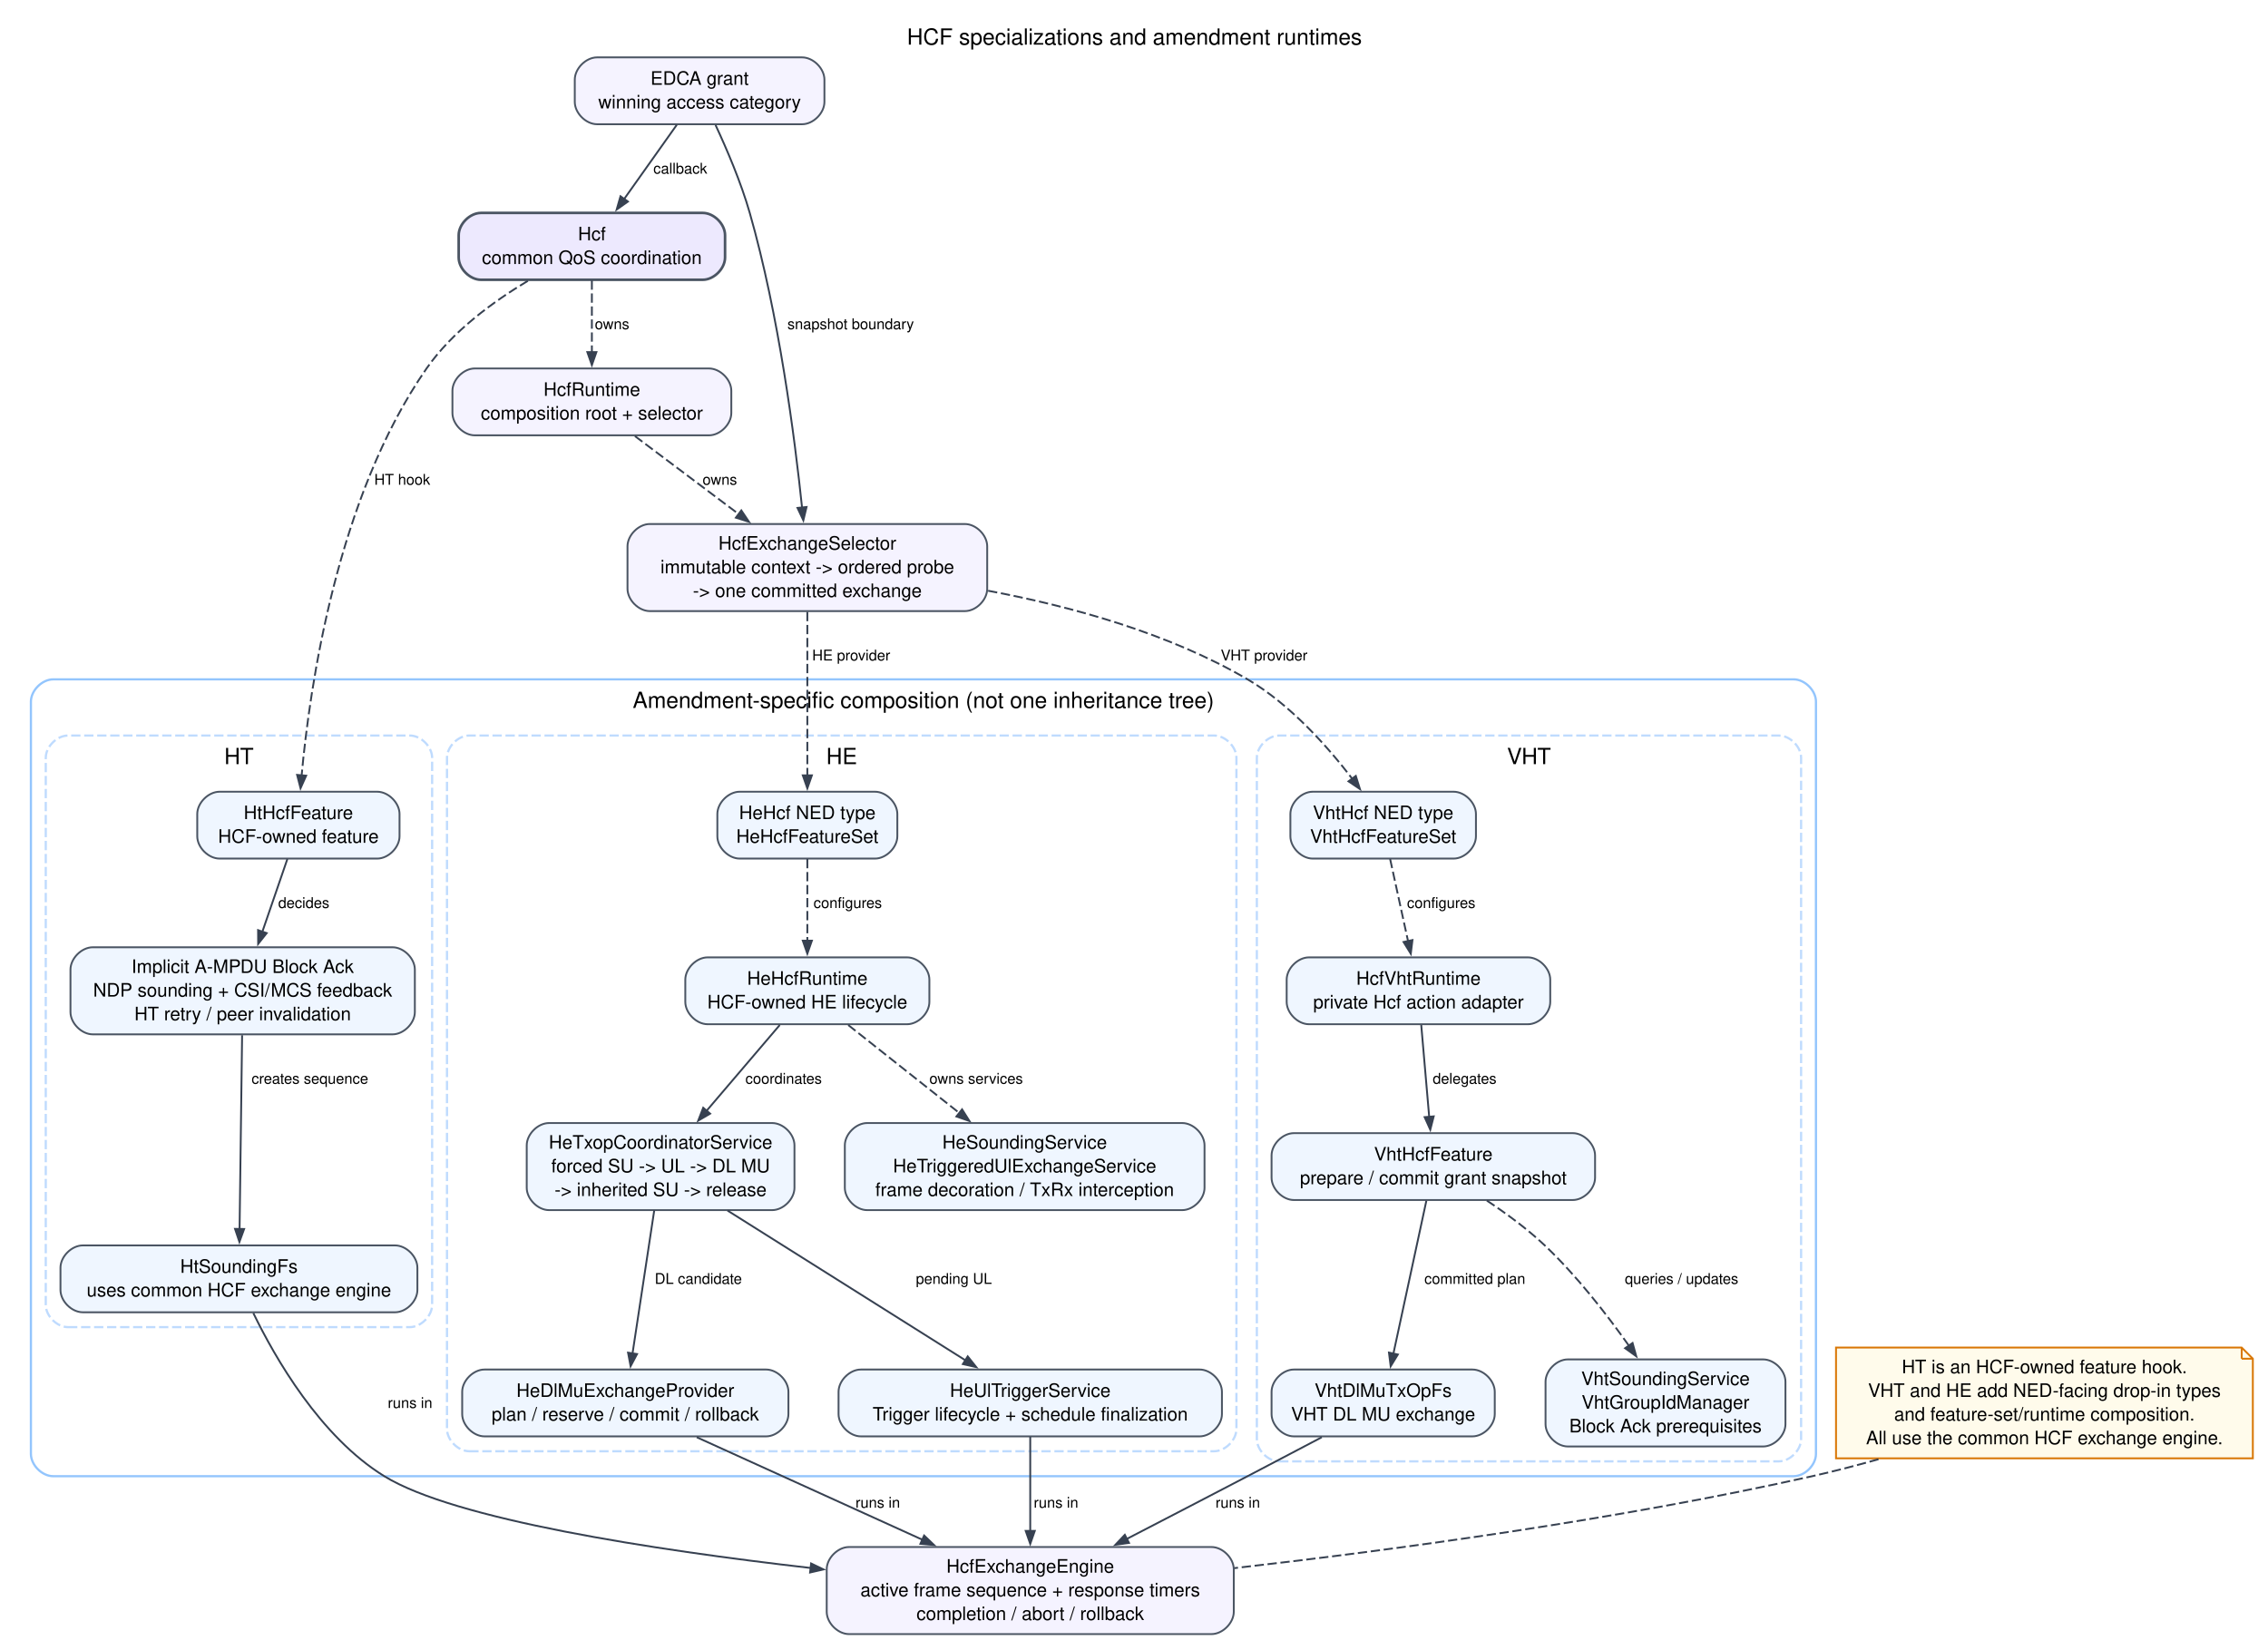
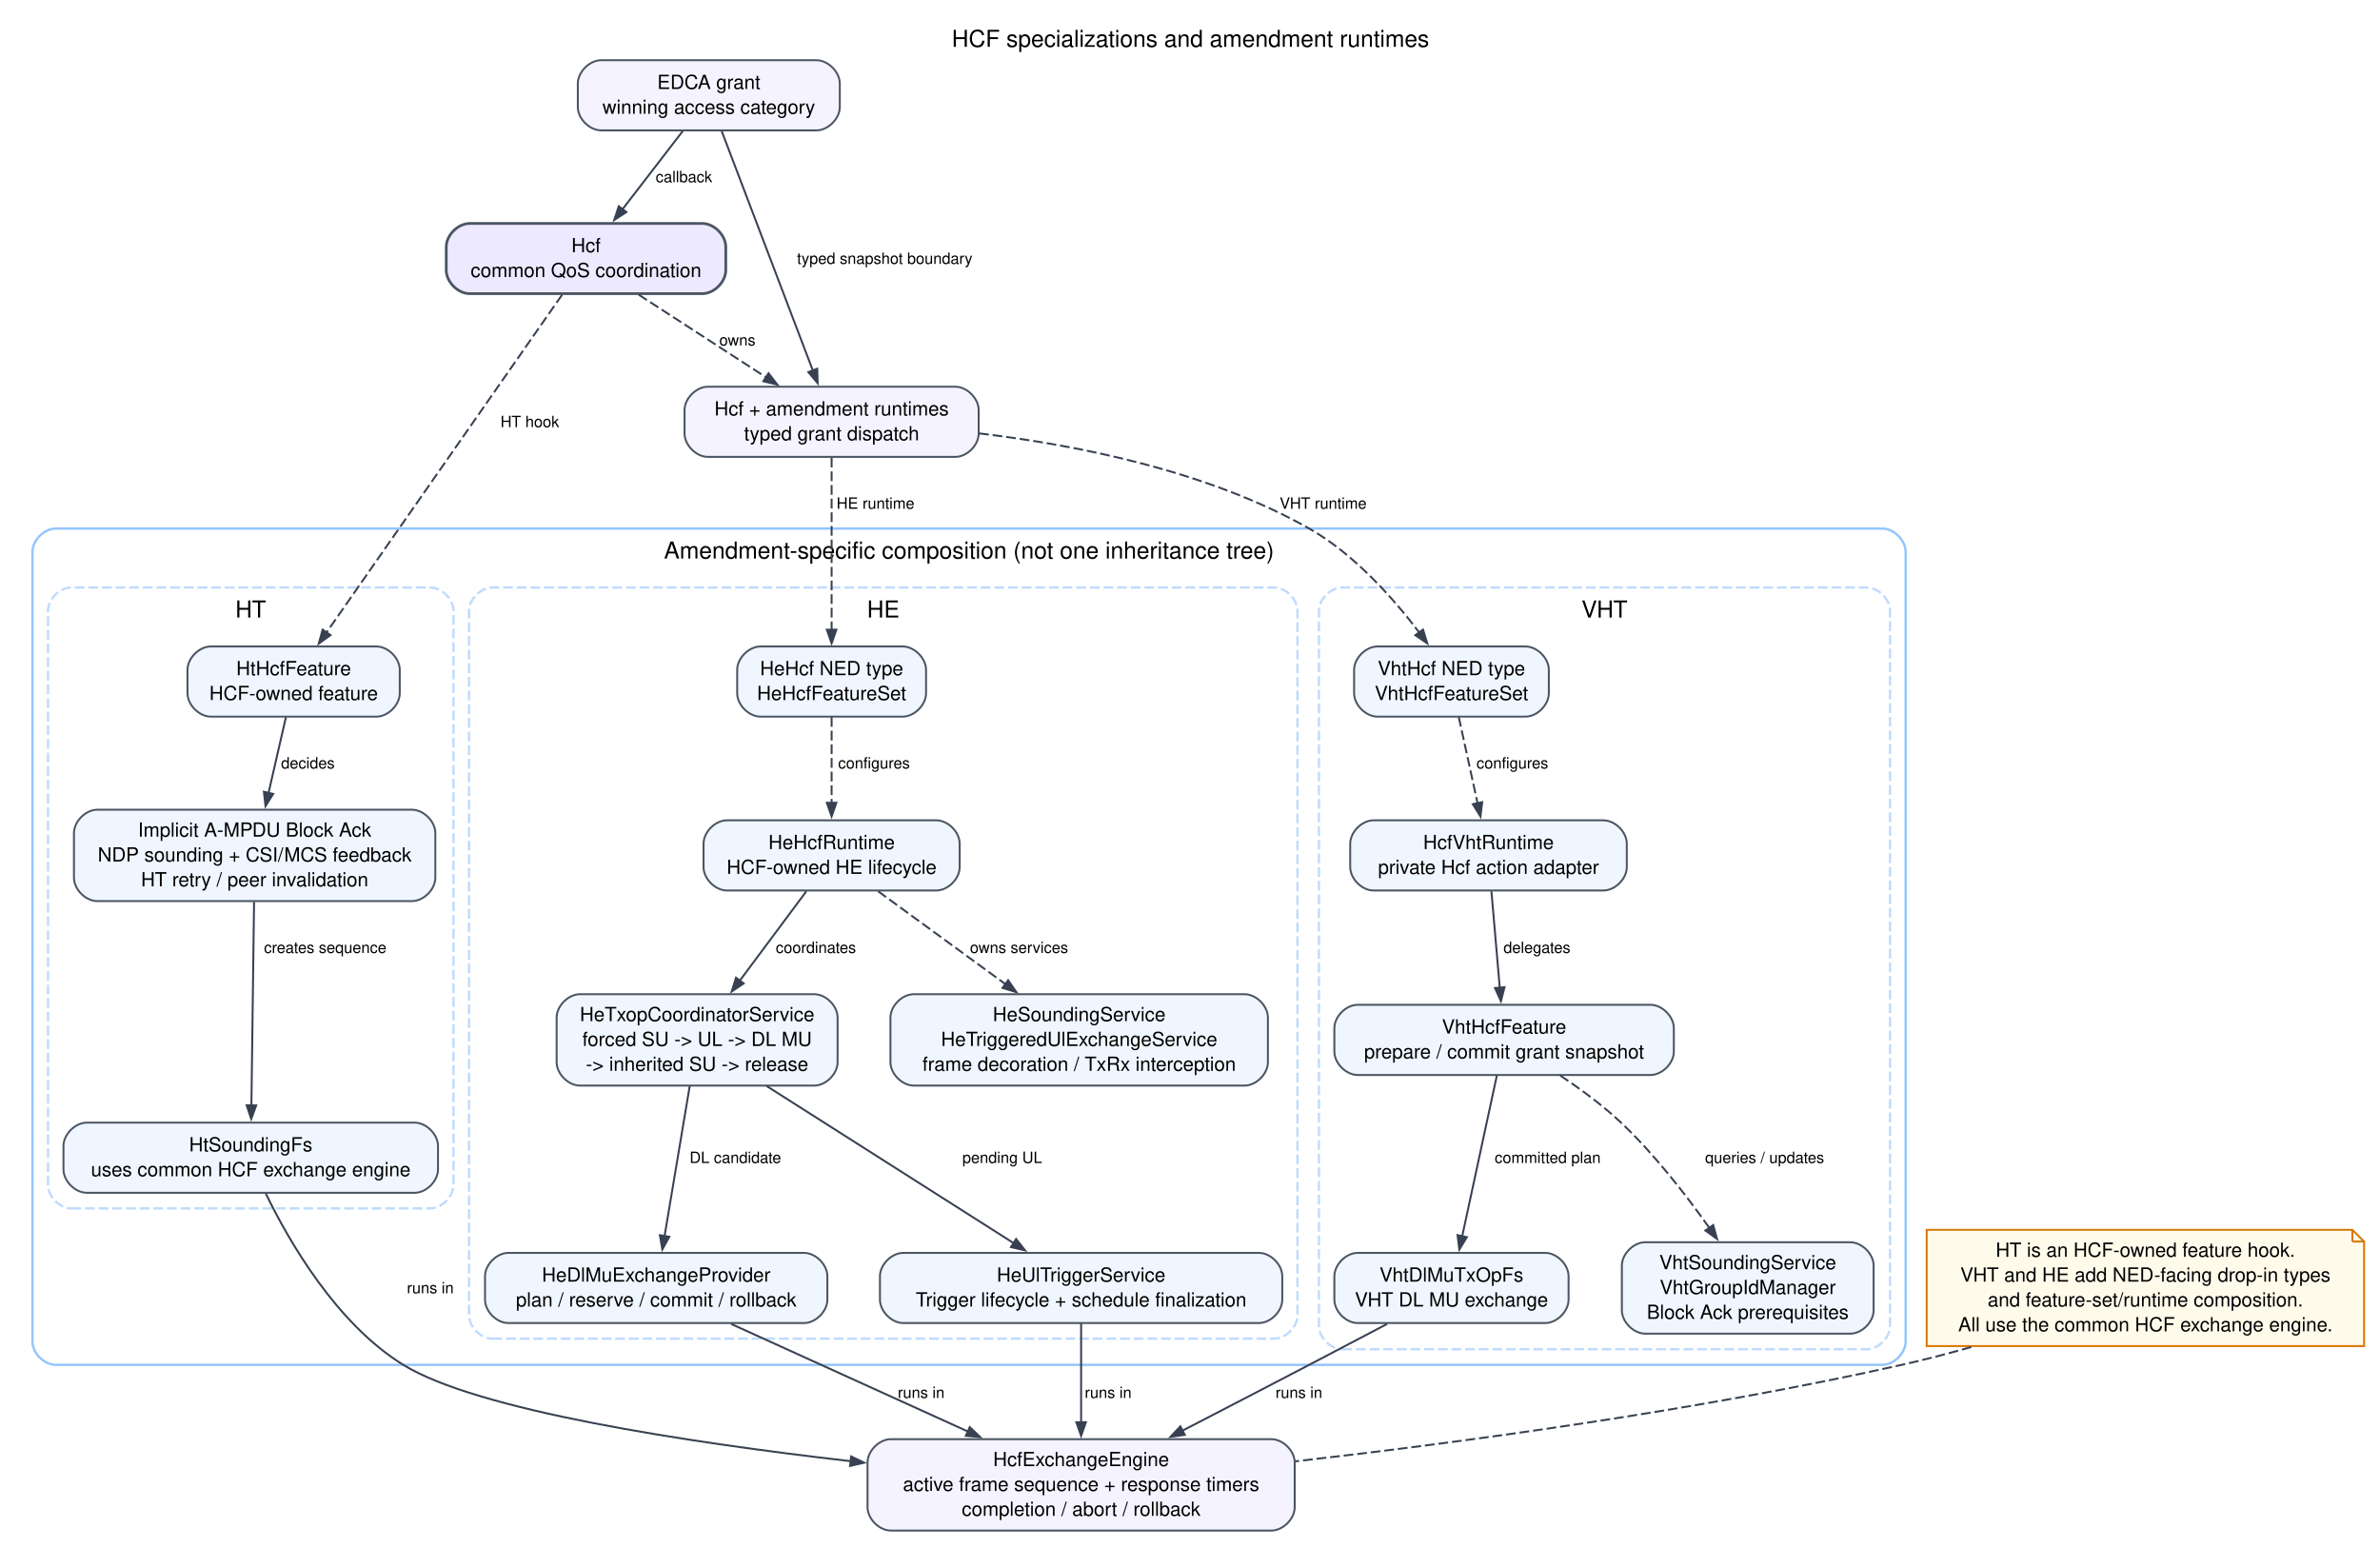
- <svg xmlns="http://www.w3.org/2000/svg" width="1221pt" height="888pt" viewBox="0.00 0.00 1221.00 888.00">
-   <g id="graph0" class="graph" transform="scale(1 1) rotate(0) translate(8.64 879.84)">
-     <text xml:space="preserve" text-anchor="middle" x="602.1" y="-855.8" font-family="Helvetica,sans-Serif" font-size="12.00">HCF specializations and amendment runtimes</text>
+ <svg xmlns="http://www.w3.org/2000/svg" width="1221pt" height="794pt" viewBox="0.00 0.00 1221.00 794.00">
+   <g id="graph0" class="graph" transform="scale(1 1) rotate(0) translate(8.64 785.2)">
+     <text xml:space="preserve" text-anchor="middle" x="602.1" y="-761.16" font-family="Helvetica,sans-Serif" font-size="12.00">HCF specializations and amendment runtimes</text>
    <g id="clust1" class="cluster">
      <path fill="none" stroke="#93c5fd" stroke-width="1.2" d="M20,-85.02C20,-85.02 957,-85.02 957,-85.02 963,-85.02 969,-91.02 969,-97.02 969,-97.02 969,-502.06 969,-502.06 969,-508.06 963,-514.06 957,-514.06 957,-514.06 20,-514.06 20,-514.06 14,-514.06 8,-508.06 8,-502.06 8,-502.06 8,-97.01 8,-97.01 8,-91.01 14,-85.02 20,-85.02" />
      <text xml:space="preserve" text-anchor="middle" x="488.5" y="-498.66" font-family="Helvetica,sans-Serif" font-size="12.00">Amendment-specific composition (not one inheritance tree)</text>
    </g>
    <g id="clust2" class="cluster">
      <path fill="none" stroke="#bfdbfe" stroke-width="1.2" stroke-dasharray="5,2" d="M28,-165.28C28,-165.28 212,-165.28 212,-165.28 218,-165.28 224,-171.28 224,-177.28 224,-177.28 224,-471.81 224,-471.81 224,-477.81 218,-483.81 212,-483.81 212,-483.81 28,-483.81 28,-483.81 22,-483.81 16,-477.81 16,-471.81 16,-471.81 16,-177.28 16,-177.28 16,-171.28 22,-165.28 28,-165.28" />
      <text xml:space="preserve" text-anchor="middle" x="120" y="-468.41" font-family="Helvetica,sans-Serif" font-size="12.00">HT</text>
    </g>
    <g id="clust3" class="cluster">
      <path fill="none" stroke="#bfdbfe" stroke-width="1.2" stroke-dasharray="5,2" d="M680,-93.02C680,-93.02 949,-93.02 949,-93.02 955,-93.02 961,-99.02 961,-105.02 961,-105.02 961,-471.81 961,-471.81 961,-477.81 955,-483.81 949,-483.81 949,-483.81 680,-483.81 680,-483.81 674,-483.81 668,-477.81 668,-471.81 668,-471.81 668,-105.02 668,-105.02 668,-99.02 674,-93.02 680,-93.02" />
      <text xml:space="preserve" text-anchor="middle" x="814.5" y="-468.41" font-family="Helvetica,sans-Serif" font-size="12.00">VHT</text>
    </g>
    <g id="clust4" class="cluster">
      <path fill="none" stroke="#bfdbfe" stroke-width="1.2" stroke-dasharray="5,2" d="M244,-98.46C244,-98.46 645,-98.46 645,-98.46 651,-98.46 657,-104.46 657,-110.46 657,-110.46 657,-471.81 657,-471.81 657,-477.81 651,-483.81 645,-483.81 645,-483.81 244,-483.81 244,-483.81 238,-483.81 232,-477.81 232,-471.81 232,-471.81 232,-110.46 232,-110.46 232,-104.46 238,-98.46 244,-98.46" />
      <text xml:space="preserve" text-anchor="middle" x="444.5" y="-468.41" font-family="Helvetica,sans-Serif" font-size="12.00">HE</text>
    </g>
    <g id="node1" class="node">
-       <path fill="#f5f3ff" stroke="#4b5563" d="M423.2,-848.95C423.2,-848.95 312.8,-848.95 312.8,-848.95 306.8,-848.95 300.8,-842.95 300.8,-836.95 300.8,-836.95 300.8,-824.95 300.8,-824.95 300.8,-818.95 306.8,-812.95 312.8,-812.95 312.8,-812.95 423.2,-812.95 423.2,-812.95 429.2,-812.95 435.2,-818.95 435.2,-824.95 435.2,-824.95 435.2,-836.95 435.2,-836.95 435.2,-842.95 429.2,-848.95 423.2,-848.95" />
-       <text xml:space="preserve" text-anchor="middle" x="368" y="-834.2" font-family="Helvetica,sans-Serif" font-size="10.00">EDCA grant</text>
-       <text xml:space="preserve" text-anchor="middle" x="368" y="-821.45" font-family="Helvetica,sans-Serif" font-size="10.00">winning access category</text>
+       <path fill="#f5f3ff" stroke="#4b5563" d="M410.2,-754.31C410.2,-754.31 299.8,-754.31 299.8,-754.31 293.8,-754.31 287.8,-748.31 287.8,-742.31 287.8,-742.31 287.8,-730.31 287.8,-730.31 287.8,-724.31 293.8,-718.31 299.8,-718.31 299.8,-718.31 410.2,-718.31 410.2,-718.31 416.2,-718.31 422.2,-724.31 422.2,-730.31 422.2,-730.31 422.2,-742.31 422.2,-742.31 422.2,-748.31 416.2,-754.31 410.2,-754.31" />
+       <text xml:space="preserve" text-anchor="middle" x="355" y="-739.56" font-family="Helvetica,sans-Serif" font-size="10.00">EDCA grant</text>
+       <text xml:space="preserve" text-anchor="middle" x="355" y="-726.81" font-family="Helvetica,sans-Serif" font-size="10.00">winning access category</text>
    </g>
    <g id="node2" class="node">
-       <path fill="#ede9fe" stroke="#4b5563" stroke-width="1.4" d="M369.7,-765.2C369.7,-765.2 250.3,-765.2 250.3,-765.2 244.3,-765.2 238.3,-759.2 238.3,-753.2 238.3,-753.2 238.3,-741.2 238.3,-741.2 238.3,-735.2 244.3,-729.2 250.3,-729.2 250.3,-729.2 369.7,-729.2 369.7,-729.2 375.7,-729.2 381.7,-735.2 381.7,-741.2 381.7,-741.2 381.7,-753.2 381.7,-753.2 381.7,-759.2 375.7,-765.2 369.7,-765.2" />
-       <text xml:space="preserve" text-anchor="middle" x="310" y="-750.45" font-family="Helvetica,sans-Serif" font-size="10.00">Hcf</text>
-       <text xml:space="preserve" text-anchor="middle" x="310" y="-737.7" font-family="Helvetica,sans-Serif" font-size="10.00">common QoS coordination</text>
+       <path fill="#ede9fe" stroke="#4b5563" stroke-width="1.4" d="M351.7,-670.56C351.7,-670.56 232.3,-670.56 232.3,-670.56 226.3,-670.56 220.3,-664.56 220.3,-658.56 220.3,-658.56 220.3,-646.56 220.3,-646.56 220.3,-640.56 226.3,-634.56 232.3,-634.56 232.3,-634.56 351.7,-634.56 351.7,-634.56 357.7,-634.56 363.7,-640.56 363.7,-646.56 363.7,-646.56 363.7,-658.56 363.7,-658.56 363.7,-664.56 357.7,-670.56 351.7,-670.56" />
+       <text xml:space="preserve" text-anchor="middle" x="292" y="-655.81" font-family="Helvetica,sans-Serif" font-size="10.00">Hcf</text>
+       <text xml:space="preserve" text-anchor="middle" x="292" y="-643.06" font-family="Helvetica,sans-Serif" font-size="10.00">common QoS coordination</text>
    </g>
    <g id="edge1" class="edge">
-       <path fill="none" stroke="#374151" d="M355.7,-812.61C347.45,-800.99 336.47,-785.51 327.34,-772.63" />
-       <polygon fill="#374151" stroke="#374151" points="329.41,-771.32 323.36,-767.03 325.41,-774.16 329.41,-771.32" />
-       <text xml:space="preserve" text-anchor="middle" x="357.61" y="-786.35" font-family="Helvetica,sans-Serif" font-size="8.00">callback</text>
-     </g>
-     <g id="node4" class="node">
-       <path fill="#f5f3ff" stroke="#4b5563" d="M510.83,-597.7C510.83,-597.7 341.18,-597.7 341.18,-597.7 335.18,-597.7 329.18,-591.7 329.18,-585.7 329.18,-585.7 329.18,-562.81 329.18,-562.81 329.18,-556.81 335.18,-550.81 341.18,-550.81 341.18,-550.81 510.83,-550.81 510.83,-550.81 516.83,-550.81 522.83,-556.81 522.83,-562.81 522.83,-562.81 522.83,-585.7 522.83,-585.7 522.83,-591.7 516.83,-597.7 510.83,-597.7" />
-       <text xml:space="preserve" text-anchor="middle" x="426" y="-583.88" font-family="Helvetica,sans-Serif" font-size="10.00">HcfExchangeSelector</text>
-       <text xml:space="preserve" text-anchor="middle" x="426" y="-571.13" font-family="Helvetica,sans-Serif" font-size="10.00">immutable context -&gt; ordered probe</text>
-       <text xml:space="preserve" text-anchor="middle" x="426" y="-558.38" font-family="Helvetica,sans-Serif" font-size="10.00">-&gt; one committed exchange</text>
-     </g>
-     <g id="edge4" class="edge">
-       <path fill="none" stroke="#374151" d="M376.59,-812.49C382.57,-799.68 390.28,-781.71 395,-765.2 410.67,-710.39 419.22,-644.28 423.18,-606.27" />
-       <polygon fill="#374151" stroke="#374151" points="425.58,-606.86 423.85,-599.65 420.71,-606.37 425.58,-606.86" />
-       <text xml:space="preserve" text-anchor="middle" x="449.33" y="-702.6" font-family="Helvetica,sans-Serif" font-size="8.00">snapshot boundary</text>
+       <path fill="none" stroke="#374151" d="M341.64,-717.97C332.6,-706.24 320.53,-690.58 310.56,-677.64" />
+       <polygon fill="#374151" stroke="#374151" points="312.7,-676.4 306.48,-672.35 308.81,-679.39 312.7,-676.4" />
+       <text xml:space="preserve" text-anchor="middle" x="342.26" y="-691.71" font-family="Helvetica,sans-Serif" font-size="8.00">callback</text>
    </g>
    <g id="node3" class="node">
-       <path fill="#f5f3ff" stroke="#4b5563" d="M373.07,-681.45C373.07,-681.45 246.93,-681.45 246.93,-681.45 240.93,-681.45 234.93,-675.45 234.93,-669.45 234.93,-669.45 234.93,-657.45 234.93,-657.45 234.93,-651.45 240.93,-645.45 246.93,-645.45 246.93,-645.45 373.07,-645.45 373.07,-645.45 379.07,-645.45 385.07,-651.45 385.07,-657.45 385.07,-657.45 385.07,-669.45 385.07,-669.45 385.07,-675.45 379.07,-681.45 373.07,-681.45" />
-       <text xml:space="preserve" text-anchor="middle" x="310" y="-666.7" font-family="Helvetica,sans-Serif" font-size="10.00">HcfRuntime</text>
-       <text xml:space="preserve" text-anchor="middle" x="310" y="-653.95" font-family="Helvetica,sans-Serif" font-size="10.00">composition root + selector</text>
+       <path fill="#f5f3ff" stroke="#4b5563" d="M481.45,-586.81C481.45,-586.81 354.55,-586.81 354.55,-586.81 348.55,-586.81 342.55,-580.81 342.55,-574.81 342.55,-574.81 342.55,-562.81 342.55,-562.81 342.55,-556.81 348.55,-550.81 354.55,-550.81 354.55,-550.81 481.45,-550.81 481.45,-550.81 487.45,-550.81 493.45,-556.81 493.45,-562.81 493.45,-562.81 493.45,-574.81 493.45,-574.81 493.45,-580.81 487.45,-586.81 481.45,-586.81" />
+       <text xml:space="preserve" text-anchor="middle" x="418" y="-572.06" font-family="Helvetica,sans-Serif" font-size="10.00">Hcf + amendment runtimes</text>
+       <text xml:space="preserve" text-anchor="middle" x="418" y="-559.31" font-family="Helvetica,sans-Serif" font-size="10.00">typed grant dispatch</text>
+     </g>
+     <g id="edge3" class="edge">
+       <path fill="none" stroke="#374151" d="M361.62,-717.91C372.82,-688.48 395.55,-628.79 408.47,-594.86" />
+       <polygon fill="#374151" stroke="#374151" points="410.63,-596.05 410.83,-588.64 406.05,-594.31 410.63,-596.05" />
+       <text xml:space="preserve" text-anchor="middle" x="445.26" y="-649.83" font-family="Helvetica,sans-Serif" font-size="8.00">typed snapshot boundary</text>
    </g>
    <g id="edge2" class="edge">
-       <path fill="none" stroke="#374151" stroke-dasharray="5,2" d="M310,-728.86C310,-717.59 310,-702.7 310,-690.07" />
-       <polygon fill="#374151" stroke="#374151" points="312.45,-690.28 310,-683.28 307.55,-690.28 312.45,-690.28" />
-       <text xml:space="preserve" text-anchor="middle" x="320.88" y="-702.6" font-family="Helvetica,sans-Serif" font-size="8.00">owns</text>
-     </g>
-     <g id="node6" class="node">
-       <path fill="#eff6ff" stroke="#4b5563" d="M194.45,-453.56C194.45,-453.56 109.55,-453.56 109.55,-453.56 103.55,-453.56 97.55,-447.56 97.55,-441.56 97.55,-441.56 97.55,-429.56 97.55,-429.56 97.55,-423.56 103.55,-417.56 109.55,-417.56 109.55,-417.56 194.45,-417.56 194.45,-417.56 200.45,-417.56 206.45,-423.56 206.45,-429.56 206.45,-429.56 206.45,-441.56 206.45,-441.56 206.45,-447.56 200.45,-453.56 194.45,-453.56" />
-       <text xml:space="preserve" text-anchor="middle" x="152" y="-438.81" font-family="Helvetica,sans-Serif" font-size="10.00">HtHcfFeature</text>
-       <text xml:space="preserve" text-anchor="middle" x="152" y="-426.06" font-family="Helvetica,sans-Serif" font-size="10.00">HCF-owned feature</text>
-     </g>
-     <g id="edge16" class="edge">
-       <path fill="none" stroke="#374151" stroke-dasharray="5,2" d="M275.54,-728.62C256.88,-717.46 234.87,-701.36 221,-681.45 172.75,-612.15 158.08,-509.78 153.75,-462.38" />
-       <polygon fill="#374151" stroke="#374151" points="156.19,-462.2 153.16,-455.43 151.31,-462.62 156.19,-462.2" />
-       <text xml:space="preserve" text-anchor="middle" x="207.9" y="-618.85" font-family="Helvetica,sans-Serif" font-size="8.00">HT hook</text>
-     </g>
-     <g id="edge3" class="edge">
-       <path fill="none" stroke="#374151" stroke-dasharray="5,2" d="M333.2,-645.01C349.21,-632.97 370.85,-616.71 389.2,-602.92" />
-       <polygon fill="#374151" stroke="#374151" points="390.46,-605.03 394.59,-598.87 387.52,-601.12 390.46,-605.03" />
-       <text xml:space="preserve" text-anchor="middle" x="378.88" y="-618.85" font-family="Helvetica,sans-Serif" font-size="8.00">owns</text>
-     </g>
-     <g id="node9" class="node">
+       <path fill="none" stroke="#374151" stroke-dasharray="5,2" d="M319.03,-634.02C338.18,-621.6 363.99,-604.85 384.45,-591.58" />
+       <polygon fill="#374151" stroke="#374151" points="385.64,-593.73 390.18,-587.86 382.97,-589.62 385.64,-593.73" />
+       <text xml:space="preserve" text-anchor="middle" x="369.65" y="-607.96" font-family="Helvetica,sans-Serif" font-size="8.00">owns</text>
+     </g>
+     <g id="node5" class="node">
+       <path fill="#eff6ff" stroke="#4b5563" d="M184.45,-453.56C184.45,-453.56 99.55,-453.56 99.55,-453.56 93.55,-453.56 87.55,-447.56 87.55,-441.56 87.55,-441.56 87.55,-429.56 87.55,-429.56 87.55,-423.56 93.55,-417.56 99.55,-417.56 99.55,-417.56 184.45,-417.56 184.45,-417.56 190.45,-417.56 196.45,-423.56 196.45,-429.56 196.45,-429.56 196.45,-441.56 196.45,-441.56 196.45,-447.56 190.45,-453.56 184.45,-453.56" />
+       <text xml:space="preserve" text-anchor="middle" x="142" y="-438.81" font-family="Helvetica,sans-Serif" font-size="10.00">HtHcfFeature</text>
+       <text xml:space="preserve" text-anchor="middle" x="142" y="-426.06" font-family="Helvetica,sans-Serif" font-size="10.00">HCF-owned feature</text>
+     </g>
+     <g id="edge15" class="edge">
+       <path fill="none" stroke="#374151" stroke-dasharray="5,2" d="M279.72,-633.97C252.95,-595.59 189.26,-504.29 158.79,-460.63" />
+       <polygon fill="#374151" stroke="#374151" points="160.91,-459.38 154.89,-455.04 156.89,-462.18 160.91,-459.38" />
+       <text xml:space="preserve" text-anchor="middle" x="263.16" y="-566.08" font-family="Helvetica,sans-Serif" font-size="8.00">HT hook</text>
+     </g>
+     <g id="node8" class="node">
      <path fill="#eff6ff" stroke="#4b5563" d="M773.95,-453.56C773.95,-453.56 698.05,-453.56 698.05,-453.56 692.05,-453.56 686.05,-447.56 686.05,-441.56 686.05,-441.56 686.05,-429.56 686.05,-429.56 686.05,-423.56 692.05,-417.56 698.05,-417.56 698.05,-417.56 773.95,-417.56 773.95,-417.56 779.95,-417.56 785.95,-423.56 785.95,-429.56 785.95,-429.56 785.95,-441.56 785.95,-441.56 785.95,-447.56 779.95,-453.56 773.95,-453.56" />
      <text xml:space="preserve" text-anchor="middle" x="736" y="-438.81" font-family="Helvetica,sans-Serif" font-size="10.00">VhtHcf NED type</text>
      <text xml:space="preserve" text-anchor="middle" x="736" y="-426.06" font-family="Helvetica,sans-Serif" font-size="10.00">VhtHcfFeatureSet</text>
    </g>
+     <g id="edge16" class="edge">
+       <path fill="none" stroke="#374151" stroke-dasharray="5,2" d="M493.68,-562.87C544.34,-556.85 611,-543.53 663,-514.06 686.14,-500.95 706.33,-478.09 719.58,-460.58" />
+       <polygon fill="#374151" stroke="#374151" points="721.4,-462.24 723.58,-455.15 717.45,-459.33 721.4,-462.24" />
+       <text xml:space="preserve" text-anchor="middle" x="670.16" y="-524.21" font-family="Helvetica,sans-Serif" font-size="8.00">VHT runtime</text>
+     </g>
+     <g id="node13" class="node">
+       <path fill="#eff6ff" stroke="#4b5563" d="M454.45,-453.56C454.45,-453.56 381.55,-453.56 381.55,-453.56 375.55,-453.56 369.55,-447.56 369.55,-441.56 369.55,-441.56 369.55,-429.56 369.55,-429.56 369.55,-423.56 375.55,-417.56 381.55,-417.56 381.55,-417.56 454.45,-417.56 454.45,-417.56 460.45,-417.56 466.45,-423.56 466.45,-429.56 466.45,-429.56 466.45,-441.56 466.45,-441.56 466.45,-447.56 460.45,-453.56 454.45,-453.56" />
+       <text xml:space="preserve" text-anchor="middle" x="418" y="-438.81" font-family="Helvetica,sans-Serif" font-size="10.00">HeHcf NED type</text>
+       <text xml:space="preserve" text-anchor="middle" x="418" y="-426.06" font-family="Helvetica,sans-Serif" font-size="10.00">HeHcfFeatureSet</text>
+     </g>
    <g id="edge17" class="edge">
-       <path fill="none" stroke="#374151" stroke-dasharray="5,2" d="M523.32,-561.77C568.14,-553.35 620.65,-538.88 663,-514.06 685.95,-500.61 706.16,-477.8 719.47,-460.39" />
-       <polygon fill="#374151" stroke="#374151" points="721.27,-462.07 723.49,-455 717.34,-459.15 721.27,-462.07" />
-       <text xml:space="preserve" text-anchor="middle" x="671.89" y="-524.21" font-family="Helvetica,sans-Serif" font-size="8.00">VHT provider</text>
-     </g>
-     <g id="node14" class="node">
-       <path fill="#eff6ff" stroke="#4b5563" d="M462.45,-453.56C462.45,-453.56 389.55,-453.56 389.55,-453.56 383.55,-453.56 377.55,-447.56 377.55,-441.56 377.55,-441.56 377.55,-429.56 377.55,-429.56 377.55,-423.56 383.55,-417.56 389.55,-417.56 389.55,-417.56 462.45,-417.56 462.45,-417.56 468.45,-417.56 474.45,-423.56 474.45,-429.56 474.45,-429.56 474.45,-441.56 474.45,-441.56 474.45,-447.56 468.45,-453.56 462.45,-453.56" />
-       <text xml:space="preserve" text-anchor="middle" x="426" y="-438.81" font-family="Helvetica,sans-Serif" font-size="10.00">HeHcf NED type</text>
-       <text xml:space="preserve" text-anchor="middle" x="426" y="-426.06" font-family="Helvetica,sans-Serif" font-size="10.00">HeHcfFeatureSet</text>
-     </g>
-     <g id="edge18" class="edge">
-       <path fill="none" stroke="#374151" stroke-dasharray="5,2" d="M426,-550.38C426,-526.04 426,-487.62 426,-462.25" />
-       <polygon fill="#374151" stroke="#374151" points="428.45,-462.38 426,-455.38 423.55,-462.39 428.45,-462.38" />
-       <text xml:space="preserve" text-anchor="middle" x="449.62" y="-524.21" font-family="Helvetica,sans-Serif" font-size="8.00">HE provider</text>
-     </g>
-     <g id="node5" class="node">
+       <path fill="none" stroke="#374151" stroke-dasharray="5,2" d="M418,-550.38C418,-527.7 418,-487.91 418,-461.89" />
+       <polygon fill="#374151" stroke="#374151" points="420.45,-462.16 418,-455.16 415.55,-462.16 420.45,-462.16" />
+       <text xml:space="preserve" text-anchor="middle" x="440.5" y="-524.21" font-family="Helvetica,sans-Serif" font-size="8.00">HE runtime</text>
+     </g>
+     <g id="node4" class="node">
      <path fill="#f5f3ff" stroke="#4b5563" d="M643.58,-46.89C643.58,-46.89 448.43,-46.89 448.43,-46.89 442.43,-46.89 436.43,-40.89 436.43,-34.89 436.43,-34.89 436.43,-12 436.43,-12 436.43,-6 442.43,0 448.43,0 448.43,0 643.58,0 643.58,0 649.58,0 655.58,-6 655.58,-12 655.58,-12 655.58,-34.89 655.58,-34.89 655.58,-40.89 649.58,-46.89 643.58,-46.89" />
      <text xml:space="preserve" text-anchor="middle" x="546" y="-33.07" font-family="Helvetica,sans-Serif" font-size="10.00">HcfExchangeEngine</text>
      <text xml:space="preserve" text-anchor="middle" x="546" y="-20.32" font-family="Helvetica,sans-Serif" font-size="10.00">active frame sequence + response timers</text>
      <text xml:space="preserve" text-anchor="middle" x="546" y="-7.57" font-family="Helvetica,sans-Serif" font-size="10.00">completion / abort / rollback</text>
    </g>
-     <g id="node7" class="node">
+     <g id="node6" class="node">
      <path fill="#eff6ff" stroke="#4b5563" d="M202.7,-369.81C202.7,-369.81 41.3,-369.81 41.3,-369.81 35.3,-369.81 29.3,-363.81 29.3,-357.81 29.3,-357.81 29.3,-334.92 29.3,-334.92 29.3,-328.92 35.3,-322.92 41.3,-322.92 41.3,-322.92 202.7,-322.92 202.7,-322.92 208.7,-322.92 214.7,-328.92 214.7,-334.92 214.7,-334.92 214.7,-357.81 214.7,-357.81 214.7,-363.81 208.7,-369.81 202.7,-369.81" />
      <text xml:space="preserve" text-anchor="middle" x="122" y="-355.99" font-family="Helvetica,sans-Serif" font-size="10.00">Implicit A-MPDU Block Ack</text>
      <text xml:space="preserve" text-anchor="middle" x="122" y="-343.24" font-family="Helvetica,sans-Serif" font-size="10.00">NDP sounding + CSI/MCS feedback</text>
      <text xml:space="preserve" text-anchor="middle" x="122" y="-330.49" font-family="Helvetica,sans-Serif" font-size="10.00">HT retry / peer invalidation</text>
    </g>
-     <g id="edge5" class="edge">
-       <path fill="none" stroke="#374151" d="M146.07,-417.33C142.23,-406.15 137.11,-391.27 132.58,-378.1" />
-       <polygon fill="#374151" stroke="#374151" points="134.93,-377.43 130.34,-371.61 130.3,-379.02 134.93,-377.43" />
-       <text xml:space="preserve" text-anchor="middle" x="154.92" y="-390.96" font-family="Helvetica,sans-Serif" font-size="8.00">decides</text>
-     </g>
-     <g id="node8" class="node">
+     <g id="edge4" class="edge">
+       <path fill="none" stroke="#374151" d="M138.05,-417.33C135.48,-406.15 132.07,-391.27 129.05,-378.1" />
+       <polygon fill="#374151" stroke="#374151" points="131.52,-377.93 127.57,-371.65 126.75,-379.02 131.52,-377.93" />
+       <text xml:space="preserve" text-anchor="middle" x="149.32" y="-390.96" font-family="Helvetica,sans-Serif" font-size="8.00">decides</text>
+     </g>
+     <g id="node7" class="node">
      <path fill="#eff6ff" stroke="#4b5563" d="M204.07,-209.28C204.07,-209.28 35.93,-209.28 35.93,-209.28 29.93,-209.28 23.92,-203.28 23.92,-197.28 23.92,-197.28 23.92,-185.28 23.92,-185.28 23.92,-179.28 29.92,-173.28 35.92,-173.28 35.92,-173.28 204.07,-173.28 204.07,-173.28 210.07,-173.28 216.07,-179.28 216.07,-185.28 216.07,-185.28 216.07,-197.28 216.07,-197.28 216.07,-203.28 210.07,-209.28 204.07,-209.28" />
      <text xml:space="preserve" text-anchor="middle" x="120" y="-194.53" font-family="Helvetica,sans-Serif" font-size="10.00">HtSoundingFs</text>
      <text xml:space="preserve" text-anchor="middle" x="120" y="-181.78" font-family="Helvetica,sans-Serif" font-size="10.00">uses common HCF exchange engine</text>
    </g>
-     <g id="edge6" class="edge">
+     <g id="edge5" class="edge">
      <path fill="none" stroke="#374151" d="M121.7,-322.45C121.34,-294.48 120.72,-247.31 120.34,-218.09" />
      <polygon fill="#374151" stroke="#374151" points="122.79,-218.12 120.25,-211.16 117.89,-218.19 122.79,-218.12" />
      <text xml:space="preserve" text-anchor="middle" x="158.21" y="-296.32" font-family="Helvetica,sans-Serif" font-size="8.00">creates sequence</text>
    </g>
-     <g id="edge19" class="edge">
+     <g id="edge18" class="edge">
      <path fill="none" stroke="#374151" d="M127.75,-172.84C139.39,-148.86 163.74,-106.27 198.25,-85.02 236.06,-61.73 342.51,-45.4 427.76,-35.61" />
      <polygon fill="#374151" stroke="#374151" points="428.02,-38.04 434.7,-34.82 427.47,-33.17 428.02,-38.04" />
      <text xml:space="preserve" text-anchor="middle" x="212.12" y="-121.74" font-family="Helvetica,sans-Serif" font-size="8.00">runs in</text>
    </g>
-     <g id="node10" class="node">
+     <g id="node9" class="node">
      <path fill="#eff6ff" stroke="#4b5563" d="M813.95,-364.37C813.95,-364.37 696.05,-364.37 696.05,-364.37 690.05,-364.37 684.05,-358.37 684.05,-352.37 684.05,-352.37 684.05,-340.37 684.05,-340.37 684.05,-334.37 690.05,-328.37 696.05,-328.37 696.05,-328.37 813.95,-328.37 813.95,-328.37 819.95,-328.37 825.95,-334.37 825.95,-340.37 825.95,-340.37 825.95,-352.37 825.95,-352.37 825.95,-358.37 819.95,-364.37 813.95,-364.37" />
      <text xml:space="preserve" text-anchor="middle" x="755" y="-349.62" font-family="Helvetica,sans-Serif" font-size="10.00">HcfVhtRuntime</text>
      <text xml:space="preserve" text-anchor="middle" x="755" y="-336.87" font-family="Helvetica,sans-Serif" font-size="10.00">private Hcf action adapter</text>
    </g>
-     <g id="edge7" class="edge">
+     <g id="edge6" class="edge">
      <path fill="none" stroke="#374151" stroke-dasharray="5,2" d="M739.75,-417.33C742.52,-404.64 746.33,-387.16 749.45,-372.85" />
      <polygon fill="#374151" stroke="#374151" points="751.77,-373.69 750.87,-366.33 746.98,-372.65 751.77,-373.69" />
      <text xml:space="preserve" text-anchor="middle" x="767.25" y="-390.96" font-family="Helvetica,sans-Serif" font-size="8.00">configures</text>
    </g>
-     <g id="node11" class="node">
+     <g id="node10" class="node">
      <path fill="#eff6ff" stroke="#4b5563" d="M838.08,-269.73C838.08,-269.73 687.92,-269.73 687.92,-269.73 681.92,-269.73 675.92,-263.73 675.92,-257.73 675.92,-257.73 675.92,-245.72 675.92,-245.72 675.92,-239.72 681.92,-233.72 687.92,-233.72 687.92,-233.72 838.08,-233.72 838.08,-233.72 844.08,-233.72 850.08,-239.72 850.08,-245.72 850.08,-245.72 850.08,-257.73 850.08,-257.73 850.08,-263.73 844.08,-269.73 838.08,-269.73" />
      <text xml:space="preserve" text-anchor="middle" x="763" y="-254.98" font-family="Helvetica,sans-Serif" font-size="10.00">VhtHcfFeature</text>
      <text xml:space="preserve" text-anchor="middle" x="763" y="-242.23" font-family="Helvetica,sans-Serif" font-size="10.00">prepare / commit grant snapshot</text>
    </g>
-     <g id="edge8" class="edge">
+     <g id="edge7" class="edge">
      <path fill="none" stroke="#374151" d="M756.5,-327.94C757.71,-313.97 759.42,-294.15 760.79,-278.36" />
      <polygon fill="#374151" stroke="#374151" points="763.21,-278.76 761.37,-271.58 758.33,-278.34 763.21,-278.76" />
      <text xml:space="preserve" text-anchor="middle" x="779.86" y="-296.32" font-family="Helvetica,sans-Serif" font-size="8.00">delegates</text>
    </g>
-     <g id="node12" class="node">
+     <g id="node11" class="node">
      <path fill="#eff6ff" stroke="#4b5563" d="M940.58,-147.91C940.58,-147.91 835.42,-147.91 835.42,-147.91 829.42,-147.91 823.42,-141.91 823.42,-135.91 823.42,-135.91 823.42,-113.02 823.42,-113.02 823.42,-107.02 829.42,-101.02 835.42,-101.02 835.42,-101.02 940.58,-101.02 940.58,-101.02 946.58,-101.02 952.58,-107.02 952.58,-113.02 952.58,-113.02 952.58,-135.91 952.58,-135.91 952.58,-141.91 946.58,-147.91 940.58,-147.91" />
      <text xml:space="preserve" text-anchor="middle" x="888" y="-134.09" font-family="Helvetica,sans-Serif" font-size="10.00">VhtSoundingService</text>
      <text xml:space="preserve" text-anchor="middle" x="888" y="-121.34" font-family="Helvetica,sans-Serif" font-size="10.00">VhtGroupIdManager</text>
      <text xml:space="preserve" text-anchor="middle" x="888" y="-108.59" font-family="Helvetica,sans-Serif" font-size="10.00">Block Ack prerequisites</text>
    </g>
-     <g id="edge9" class="edge">
+     <g id="edge8" class="edge">
      <path fill="none" stroke="#374151" stroke-dasharray="5,2" d="M791.83,-233.41C802.19,-226.54 813.62,-218.16 823,-209.28 840.09,-193.11 856.31,-172.21 868.27,-155.32" />
      <polygon fill="#374151" stroke="#374151" points="870.27,-156.74 872.26,-149.59 866.25,-153.93 870.27,-156.74" />
      <text xml:space="preserve" text-anchor="middle" x="896.67" y="-188.56" font-family="Helvetica,sans-Serif" font-size="8.00">queries / updates</text>
    </g>
-     <g id="node13" class="node">
+     <g id="node12" class="node">
      <path fill="#eff6ff" stroke="#4b5563" d="M784.08,-142.46C784.08,-142.46 687.92,-142.46 687.92,-142.46 681.92,-142.46 675.92,-136.46 675.92,-130.46 675.92,-130.46 675.92,-118.46 675.92,-118.46 675.92,-112.46 681.92,-106.46 687.92,-106.46 687.92,-106.46 784.08,-106.46 784.08,-106.46 790.08,-106.46 796.08,-112.46 796.08,-118.46 796.08,-118.46 796.08,-130.46 796.08,-130.46 796.08,-136.46 790.08,-142.46 784.08,-142.46" />
      <text xml:space="preserve" text-anchor="middle" x="736" y="-127.71" font-family="Helvetica,sans-Serif" font-size="10.00">VhtDlMuTxOpFs</text>
      <text xml:space="preserve" text-anchor="middle" x="736" y="-114.96" font-family="Helvetica,sans-Serif" font-size="10.00">VHT DL MU exchange</text>
    </g>
-     <g id="edge10" class="edge">
+     <g id="edge9" class="edge">
      <path fill="none" stroke="#374151" d="M759.25,-233.31C754.63,-211.9 746.76,-175.4 741.48,-150.86" />
      <polygon fill="#374151" stroke="#374151" points="743.91,-150.54 740.04,-144.21 739.12,-151.57 743.91,-150.54" />
      <text xml:space="preserve" text-anchor="middle" x="785.37" y="-188.56" font-family="Helvetica,sans-Serif" font-size="8.00">committed plan</text>
    </g>
-     <g id="edge20" class="edge">
+     <g id="edge19" class="edge">
      <path fill="none" stroke="#374151" d="M702.96,-106C690.45,-99.4 676.08,-91.84 663,-85.02 641.69,-73.89 618.16,-61.69 597.82,-51.17" />
      <polygon fill="#374151" stroke="#374151" points="599.17,-49.11 591.83,-48.08 596.92,-53.47 599.17,-49.11" />
      <text xml:space="preserve" text-anchor="middle" x="657.75" y="-68.04" font-family="Helvetica,sans-Serif" font-size="8.00">runs in</text>
    </g>
+     <g id="node14" class="node">
+       <path fill="#eff6ff" stroke="#4b5563" d="M471.7,-364.37C471.7,-364.37 364.3,-364.37 364.3,-364.37 358.3,-364.37 352.3,-358.37 352.3,-352.37 352.3,-352.37 352.3,-340.37 352.3,-340.37 352.3,-334.37 358.3,-328.37 364.3,-328.37 364.3,-328.37 471.7,-328.37 471.7,-328.37 477.7,-328.37 483.7,-334.37 483.7,-340.37 483.7,-340.37 483.7,-352.37 483.7,-352.37 483.7,-358.37 477.7,-364.37 471.7,-364.37" />
+       <text xml:space="preserve" text-anchor="middle" x="418" y="-349.62" font-family="Helvetica,sans-Serif" font-size="10.00">HeHcfRuntime</text>
+       <text xml:space="preserve" text-anchor="middle" x="418" y="-336.87" font-family="Helvetica,sans-Serif" font-size="10.00">HCF-owned HE lifecycle</text>
+     </g>
+     <g id="edge10" class="edge">
+       <path fill="none" stroke="#374151" stroke-dasharray="5,2" d="M418,-417.33C418,-404.76 418,-387.49 418,-373.26" />
+       <polygon fill="#374151" stroke="#374151" points="420.45,-373.37 418,-366.37 415.55,-373.37 420.45,-373.37" />
+       <text xml:space="preserve" text-anchor="middle" x="439.75" y="-390.96" font-family="Helvetica,sans-Serif" font-size="8.00">configures</text>
+     </g>
    <g id="node15" class="node">
-       <path fill="#eff6ff" stroke="#4b5563" d="M479.7,-364.37C479.7,-364.37 372.3,-364.37 372.3,-364.37 366.3,-364.37 360.3,-358.37 360.3,-352.37 360.3,-352.37 360.3,-340.37 360.3,-340.37 360.3,-334.37 366.3,-328.37 372.3,-328.37 372.3,-328.37 479.7,-328.37 479.7,-328.37 485.7,-328.37 491.7,-334.37 491.7,-340.37 491.7,-340.37 491.7,-352.37 491.7,-352.37 491.7,-358.37 485.7,-364.37 479.7,-364.37" />
-       <text xml:space="preserve" text-anchor="middle" x="426" y="-349.62" font-family="Helvetica,sans-Serif" font-size="10.00">HeHcfRuntime</text>
-       <text xml:space="preserve" text-anchor="middle" x="426" y="-336.87" font-family="Helvetica,sans-Serif" font-size="10.00">HCF-owned HE lifecycle</text>
+       <path fill="#eff6ff" stroke="#4b5563" d="M409.07,-275.17C409.07,-275.17 288.93,-275.17 288.93,-275.17 282.93,-275.17 276.93,-269.17 276.93,-263.17 276.93,-263.17 276.93,-240.28 276.93,-240.28 276.93,-234.28 282.93,-228.28 288.93,-228.28 288.93,-228.28 409.07,-228.28 409.07,-228.28 415.07,-228.28 421.07,-234.28 421.07,-240.28 421.07,-240.28 421.07,-263.17 421.07,-263.17 421.07,-269.17 415.07,-275.17 409.07,-275.17" />
+       <text xml:space="preserve" text-anchor="middle" x="349" y="-261.35" font-family="Helvetica,sans-Serif" font-size="10.00">HeTxopCoordinatorService</text>
+       <text xml:space="preserve" text-anchor="middle" x="349" y="-248.6" font-family="Helvetica,sans-Serif" font-size="10.00">forced SU -&gt; UL -&gt; DL MU</text>
+       <text xml:space="preserve" text-anchor="middle" x="349" y="-235.85" font-family="Helvetica,sans-Serif" font-size="10.00">-&gt; inherited SU -&gt; release</text>
    </g>
    <g id="edge11" class="edge">
-       <path fill="none" stroke="#374151" stroke-dasharray="5,2" d="M426,-417.33C426,-404.76 426,-387.49 426,-373.26" />
-       <polygon fill="#374151" stroke="#374151" points="428.45,-373.37 426,-366.37 423.55,-373.37 428.45,-373.37" />
-       <text xml:space="preserve" text-anchor="middle" x="447.75" y="-390.96" font-family="Helvetica,sans-Serif" font-size="8.00">configures</text>
+       <path fill="none" stroke="#374151" d="M405.02,-327.94C395.41,-315.03 382.08,-297.14 370.84,-282.04" />
+       <polygon fill="#374151" stroke="#374151" points="372.89,-280.7 366.74,-276.55 368.96,-283.62 372.89,-280.7" />
+       <text xml:space="preserve" text-anchor="middle" x="409.94" y="-296.32" font-family="Helvetica,sans-Serif" font-size="8.00">coordinates</text>
+     </g>
+     <g id="node18" class="node">
+       <path fill="#eff6ff" stroke="#4b5563" d="M629.83,-275.17C629.83,-275.17 460.18,-275.17 460.18,-275.17 454.18,-275.17 448.18,-269.17 448.18,-263.17 448.18,-263.17 448.18,-240.28 448.18,-240.28 448.18,-234.28 454.18,-228.28 460.18,-228.28 460.18,-228.28 629.83,-228.28 629.83,-228.28 635.83,-228.28 641.83,-234.28 641.83,-240.28 641.83,-240.28 641.83,-263.17 641.83,-263.17 641.83,-269.17 635.83,-275.17 629.83,-275.17" />
+       <text xml:space="preserve" text-anchor="middle" x="545" y="-261.35" font-family="Helvetica,sans-Serif" font-size="10.00">HeSoundingService</text>
+       <text xml:space="preserve" text-anchor="middle" x="545" y="-248.6" font-family="Helvetica,sans-Serif" font-size="10.00">HeTriggeredUlExchangeService</text>
+       <text xml:space="preserve" text-anchor="middle" x="545" y="-235.85" font-family="Helvetica,sans-Serif" font-size="10.00">frame decoration / TxRx interception</text>
+     </g>
+     <g id="edge14" class="edge">
+       <path fill="none" stroke="#374151" stroke-dasharray="5,2" d="M441.89,-327.94C460.3,-314.51 486.11,-295.68 507.31,-280.22" />
+       <polygon fill="#374151" stroke="#374151" points="508.57,-282.33 512.79,-276.22 505.69,-278.37 508.57,-282.33" />
+       <text xml:space="preserve" text-anchor="middle" x="514.18" y="-296.32" font-family="Helvetica,sans-Serif" font-size="8.00">owns services</text>
    </g>
    <g id="node16" class="node">
-       <path fill="#eff6ff" stroke="#4b5563" d="M407.07,-275.17C407.07,-275.17 286.93,-275.17 286.93,-275.17 280.93,-275.17 274.93,-269.17 274.93,-263.17 274.93,-263.17 274.93,-240.28 274.93,-240.28 274.93,-234.28 280.93,-228.28 286.93,-228.28 286.93,-228.28 407.07,-228.28 407.07,-228.28 413.07,-228.28 419.07,-234.28 419.07,-240.28 419.07,-240.28 419.07,-263.17 419.07,-263.17 419.07,-269.17 413.07,-275.17 407.07,-275.17" />
-       <text xml:space="preserve" text-anchor="middle" x="347" y="-261.35" font-family="Helvetica,sans-Serif" font-size="10.00">HeTxopCoordinatorService</text>
-       <text xml:space="preserve" text-anchor="middle" x="347" y="-248.6" font-family="Helvetica,sans-Serif" font-size="10.00">forced SU -&gt; UL -&gt; DL MU</text>
-       <text xml:space="preserve" text-anchor="middle" x="347" y="-235.85" font-family="Helvetica,sans-Serif" font-size="10.00">-&gt; inherited SU -&gt; release</text>
-     </g>
-     <g id="edge12" class="edge">
-       <path fill="none" stroke="#374151" d="M411.14,-327.94C400.03,-314.92 384.6,-296.82 371.65,-281.64" />
-       <polygon fill="#374151" stroke="#374151" points="373.67,-280.22 367.26,-276.48 369.94,-283.4 373.67,-280.22" />
-       <text xml:space="preserve" text-anchor="middle" x="413.24" y="-296.32" font-family="Helvetica,sans-Serif" font-size="8.00">coordinates</text>
-     </g>
-     <g id="node19" class="node">
-       <path fill="#eff6ff" stroke="#4b5563" d="M627.83,-275.17C627.83,-275.17 458.18,-275.17 458.18,-275.17 452.18,-275.17 446.18,-269.17 446.18,-263.17 446.18,-263.17 446.18,-240.28 446.18,-240.28 446.18,-234.28 452.18,-228.28 458.18,-228.28 458.18,-228.28 627.83,-228.28 627.83,-228.28 633.83,-228.28 639.83,-234.28 639.83,-240.28 639.83,-240.28 639.83,-263.17 639.83,-263.17 639.83,-269.17 633.83,-275.17 627.83,-275.17" />
-       <text xml:space="preserve" text-anchor="middle" x="543" y="-261.35" font-family="Helvetica,sans-Serif" font-size="10.00">HeSoundingService</text>
-       <text xml:space="preserve" text-anchor="middle" x="543" y="-248.6" font-family="Helvetica,sans-Serif" font-size="10.00">HeTriggeredUlExchangeService</text>
-       <text xml:space="preserve" text-anchor="middle" x="543" y="-235.85" font-family="Helvetica,sans-Serif" font-size="10.00">frame decoration / TxRx interception</text>
-     </g>
-     <g id="edge15" class="edge">
-       <path fill="none" stroke="#374151" stroke-dasharray="5,2" d="M448.01,-327.94C464.9,-314.57 488.54,-295.84 508.02,-280.42" />
-       <polygon fill="#374151" stroke="#374151" points="509.3,-282.54 513.26,-276.27 506.25,-278.7 509.3,-282.54" />
-       <text xml:space="preserve" text-anchor="middle" x="516.88" y="-296.32" font-family="Helvetica,sans-Serif" font-size="8.00">owns services</text>
-     </g>
-     <g id="node17" class="node">
      <path fill="#eff6ff" stroke="#4b5563" d="M403.82,-142.46C403.82,-142.46 252.18,-142.46 252.18,-142.46 246.18,-142.46 240.18,-136.46 240.18,-130.46 240.18,-130.46 240.18,-118.46 240.18,-118.46 240.18,-112.46 246.18,-106.46 252.18,-106.46 252.18,-106.46 403.82,-106.46 403.82,-106.46 409.82,-106.46 415.82,-112.46 415.82,-118.46 415.82,-118.46 415.82,-130.46 415.82,-130.46 415.82,-136.46 409.82,-142.46 403.82,-142.46" />
      <text xml:space="preserve" text-anchor="middle" x="328" y="-127.71" font-family="Helvetica,sans-Serif" font-size="10.00">HeDlMuExchangeProvider</text>
      <text xml:space="preserve" text-anchor="middle" x="328" y="-114.96" font-family="Helvetica,sans-Serif" font-size="10.00">plan / reserve / commit / rollback</text>
    </g>
-     <g id="edge13" class="edge">
-       <path fill="none" stroke="#374151" d="M343.56,-228.04C340.26,-206.28 335.29,-173.49 331.85,-150.87" />
-       <polygon fill="#374151" stroke="#374151" points="334.32,-150.79 330.85,-144.24 329.48,-151.52 334.32,-150.79" />
-       <text xml:space="preserve" text-anchor="middle" x="367.31" y="-188.56" font-family="Helvetica,sans-Serif" font-size="8.00">DL candidate</text>
-     </g>
-     <g id="node18" class="node">
+     <g id="edge12" class="edge">
+       <path fill="none" stroke="#374151" d="M345.2,-228.04C341.55,-206.28 336.05,-173.49 332.26,-150.87" />
+       <polygon fill="#374151" stroke="#374151" points="334.72,-150.73 331.15,-144.23 329.89,-151.54 334.72,-150.73" />
+       <text xml:space="preserve" text-anchor="middle" x="368.61" y="-188.56" font-family="Helvetica,sans-Serif" font-size="8.00">DL candidate</text>
+     </g>
+     <g id="node17" class="node">
      <path fill="#eff6ff" stroke="#4b5563" d="M637.2,-142.46C637.2,-142.46 454.8,-142.46 454.8,-142.46 448.8,-142.46 442.8,-136.46 442.8,-130.46 442.8,-130.46 442.8,-118.46 442.8,-118.46 442.8,-112.46 448.8,-106.46 454.8,-106.46 454.8,-106.46 637.2,-106.46 637.2,-106.46 643.2,-106.46 649.2,-112.46 649.2,-118.46 649.2,-118.46 649.2,-130.46 649.2,-130.46 649.2,-136.46 643.2,-142.46 637.2,-142.46" />
      <text xml:space="preserve" text-anchor="middle" x="546" y="-127.71" font-family="Helvetica,sans-Serif" font-size="10.00">HeUlTriggerService</text>
      <text xml:space="preserve" text-anchor="middle" x="546" y="-114.96" font-family="Helvetica,sans-Serif" font-size="10.00">Trigger lifecycle + schedule finalization</text>
    </g>
-     <g id="edge14" class="edge">
-       <path fill="none" stroke="#374151" d="M383.04,-228.04C419.47,-205.1 475.4,-169.9 511.33,-147.28" />
-       <polygon fill="#374151" stroke="#374151" points="512.34,-149.54 516.96,-143.74 509.73,-145.39 512.34,-149.54" />
-       <text xml:space="preserve" text-anchor="middle" x="504.88" y="-188.56" font-family="Helvetica,sans-Serif" font-size="8.00">pending UL</text>
-     </g>
-     <g id="edge21" class="edge">
+     <g id="edge13" class="edge">
+       <path fill="none" stroke="#374151" d="M384.68,-228.04C420.75,-205.1 476.11,-169.9 511.68,-147.28" />
+       <polygon fill="#374151" stroke="#374151" points="512.65,-149.57 517.25,-143.74 510.02,-145.43 512.65,-149.57" />
+       <text xml:space="preserve" text-anchor="middle" x="505.53" y="-188.56" font-family="Helvetica,sans-Serif" font-size="8.00">pending UL</text>
+     </g>
+     <g id="edge20" class="edge">
      <path fill="none" stroke="#374151" d="M366.47,-105.99C400.16,-90.68 449.61,-68.23 488.08,-50.75" />
      <polygon fill="#374151" stroke="#374151" points="488.88,-53.08 494.24,-47.95 486.86,-48.62 488.88,-53.08" />
      <text xml:space="preserve" text-anchor="middle" x="463.93" y="-68.04" font-family="Helvetica,sans-Serif" font-size="8.00">runs in</text>
    </g>
-     <g id="edge22" class="edge">
+     <g id="edge21" class="edge">
      <path fill="none" stroke="#374151" d="M546,-106.21C546,-92.25 546,-72.21 546,-55.47" />
      <polygon fill="#374151" stroke="#374151" points="548.45,-55.58 546,-48.58 543.55,-55.58 548.45,-55.58" />
      <text xml:space="preserve" text-anchor="middle" x="559.88" y="-68.04" font-family="Helvetica,sans-Serif" font-size="8.00">runs in</text>
    </g>
-     <g id="node20" class="node">
+     <g id="node19" class="node">
      <polygon fill="#fffbeb" stroke="#d97706" points="1198.2,-154.28 979.8,-154.28 979.8,-94.64 1204.2,-94.64 1204.2,-148.28 1198.2,-154.28" />
      <polyline fill="none" stroke="#d97706" points="1198.2,-154.28 1198.2,-148.28" />
      <polyline fill="none" stroke="#d97706" points="1204.2,-148.28 1198.2,-148.28" />
      <text xml:space="preserve" text-anchor="middle" x="1092" y="-140.46" font-family="Helvetica,sans-Serif" font-size="10.00">HT is an HCF-owned feature hook.</text>
      <text xml:space="preserve" text-anchor="middle" x="1092" y="-127.71" font-family="Helvetica,sans-Serif" font-size="10.00">VHT and HE add NED-facing drop-in types</text>
      <text xml:space="preserve" text-anchor="middle" x="1092" y="-114.96" font-family="Helvetica,sans-Serif" font-size="10.00">and feature-set/runtime composition.</text>
      <text xml:space="preserve" text-anchor="middle" x="1092" y="-102.21" font-family="Helvetica,sans-Serif" font-size="10.00">All use the common HCF exchange engine.</text>
    </g>
-     <g id="edge23" class="edge">
+     <g id="edge22" class="edge">
      <path fill="none" stroke="#374151" stroke-dasharray="5,2" d="M1002.66,-94.15C990.75,-90.78 978.63,-87.62 967,-85.02 862.52,-61.58 741.34,-45.26 655.89,-35.52" />
    </g>
  </g>
</svg>
